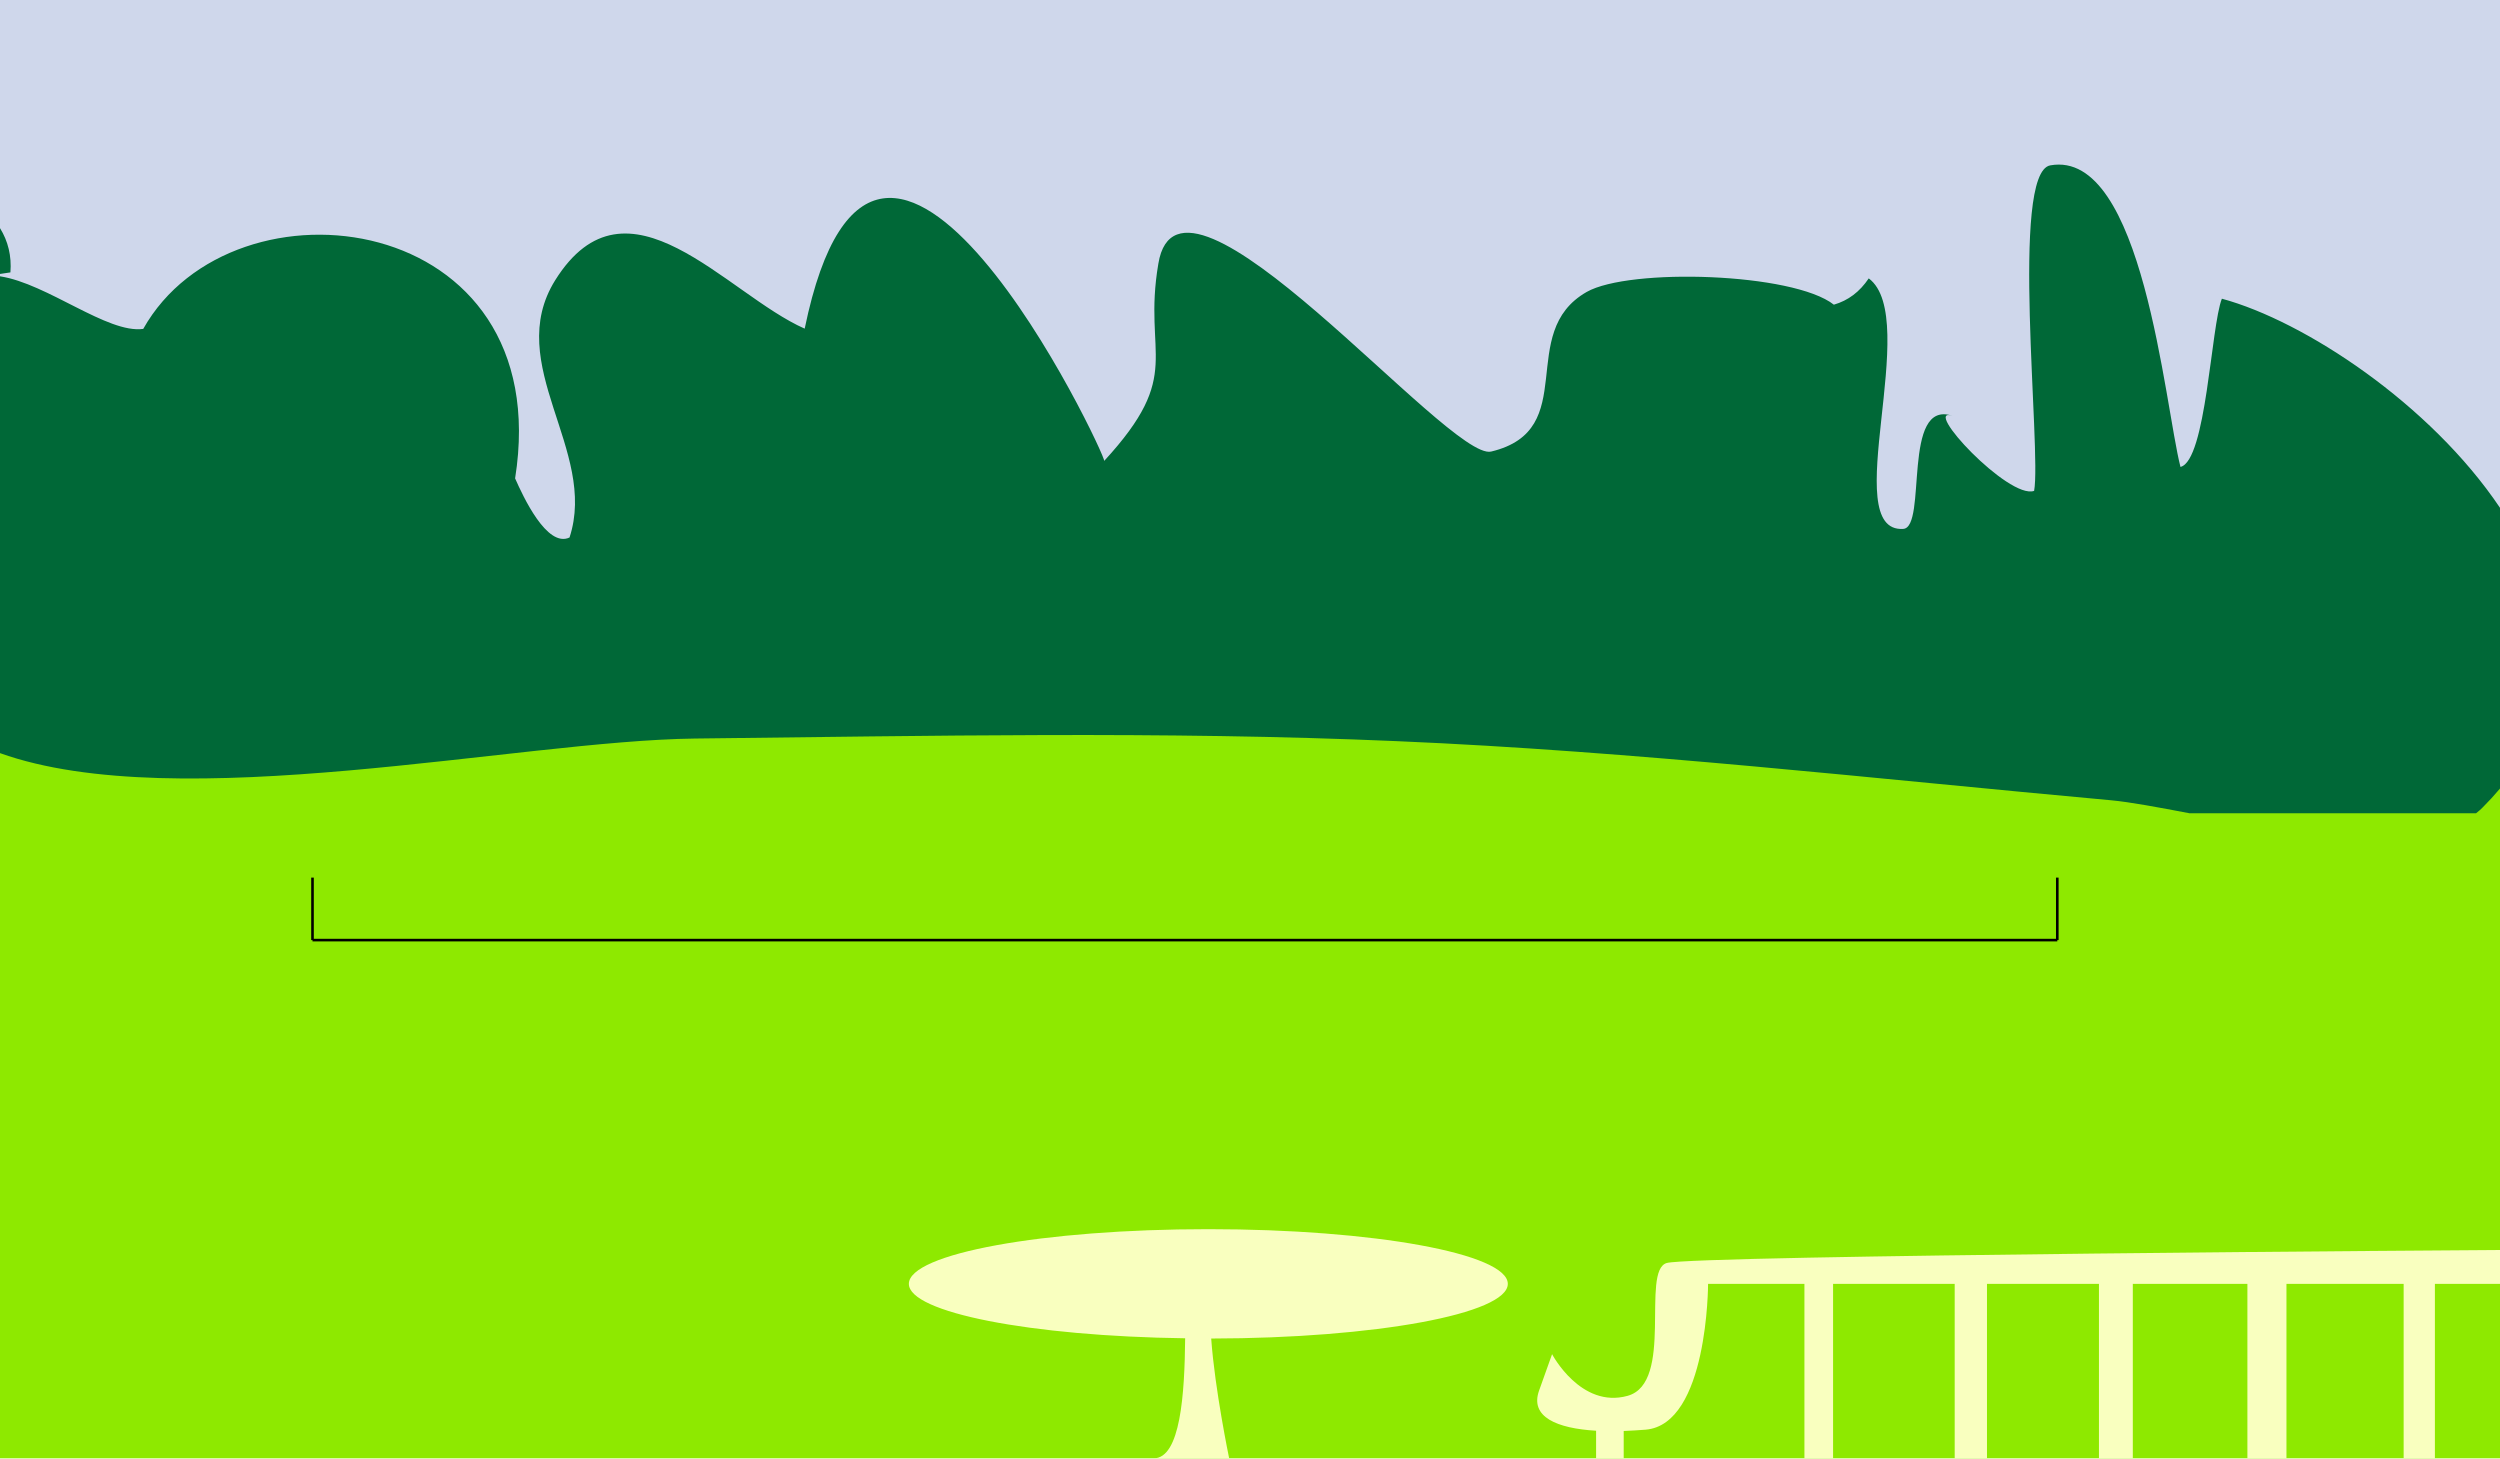
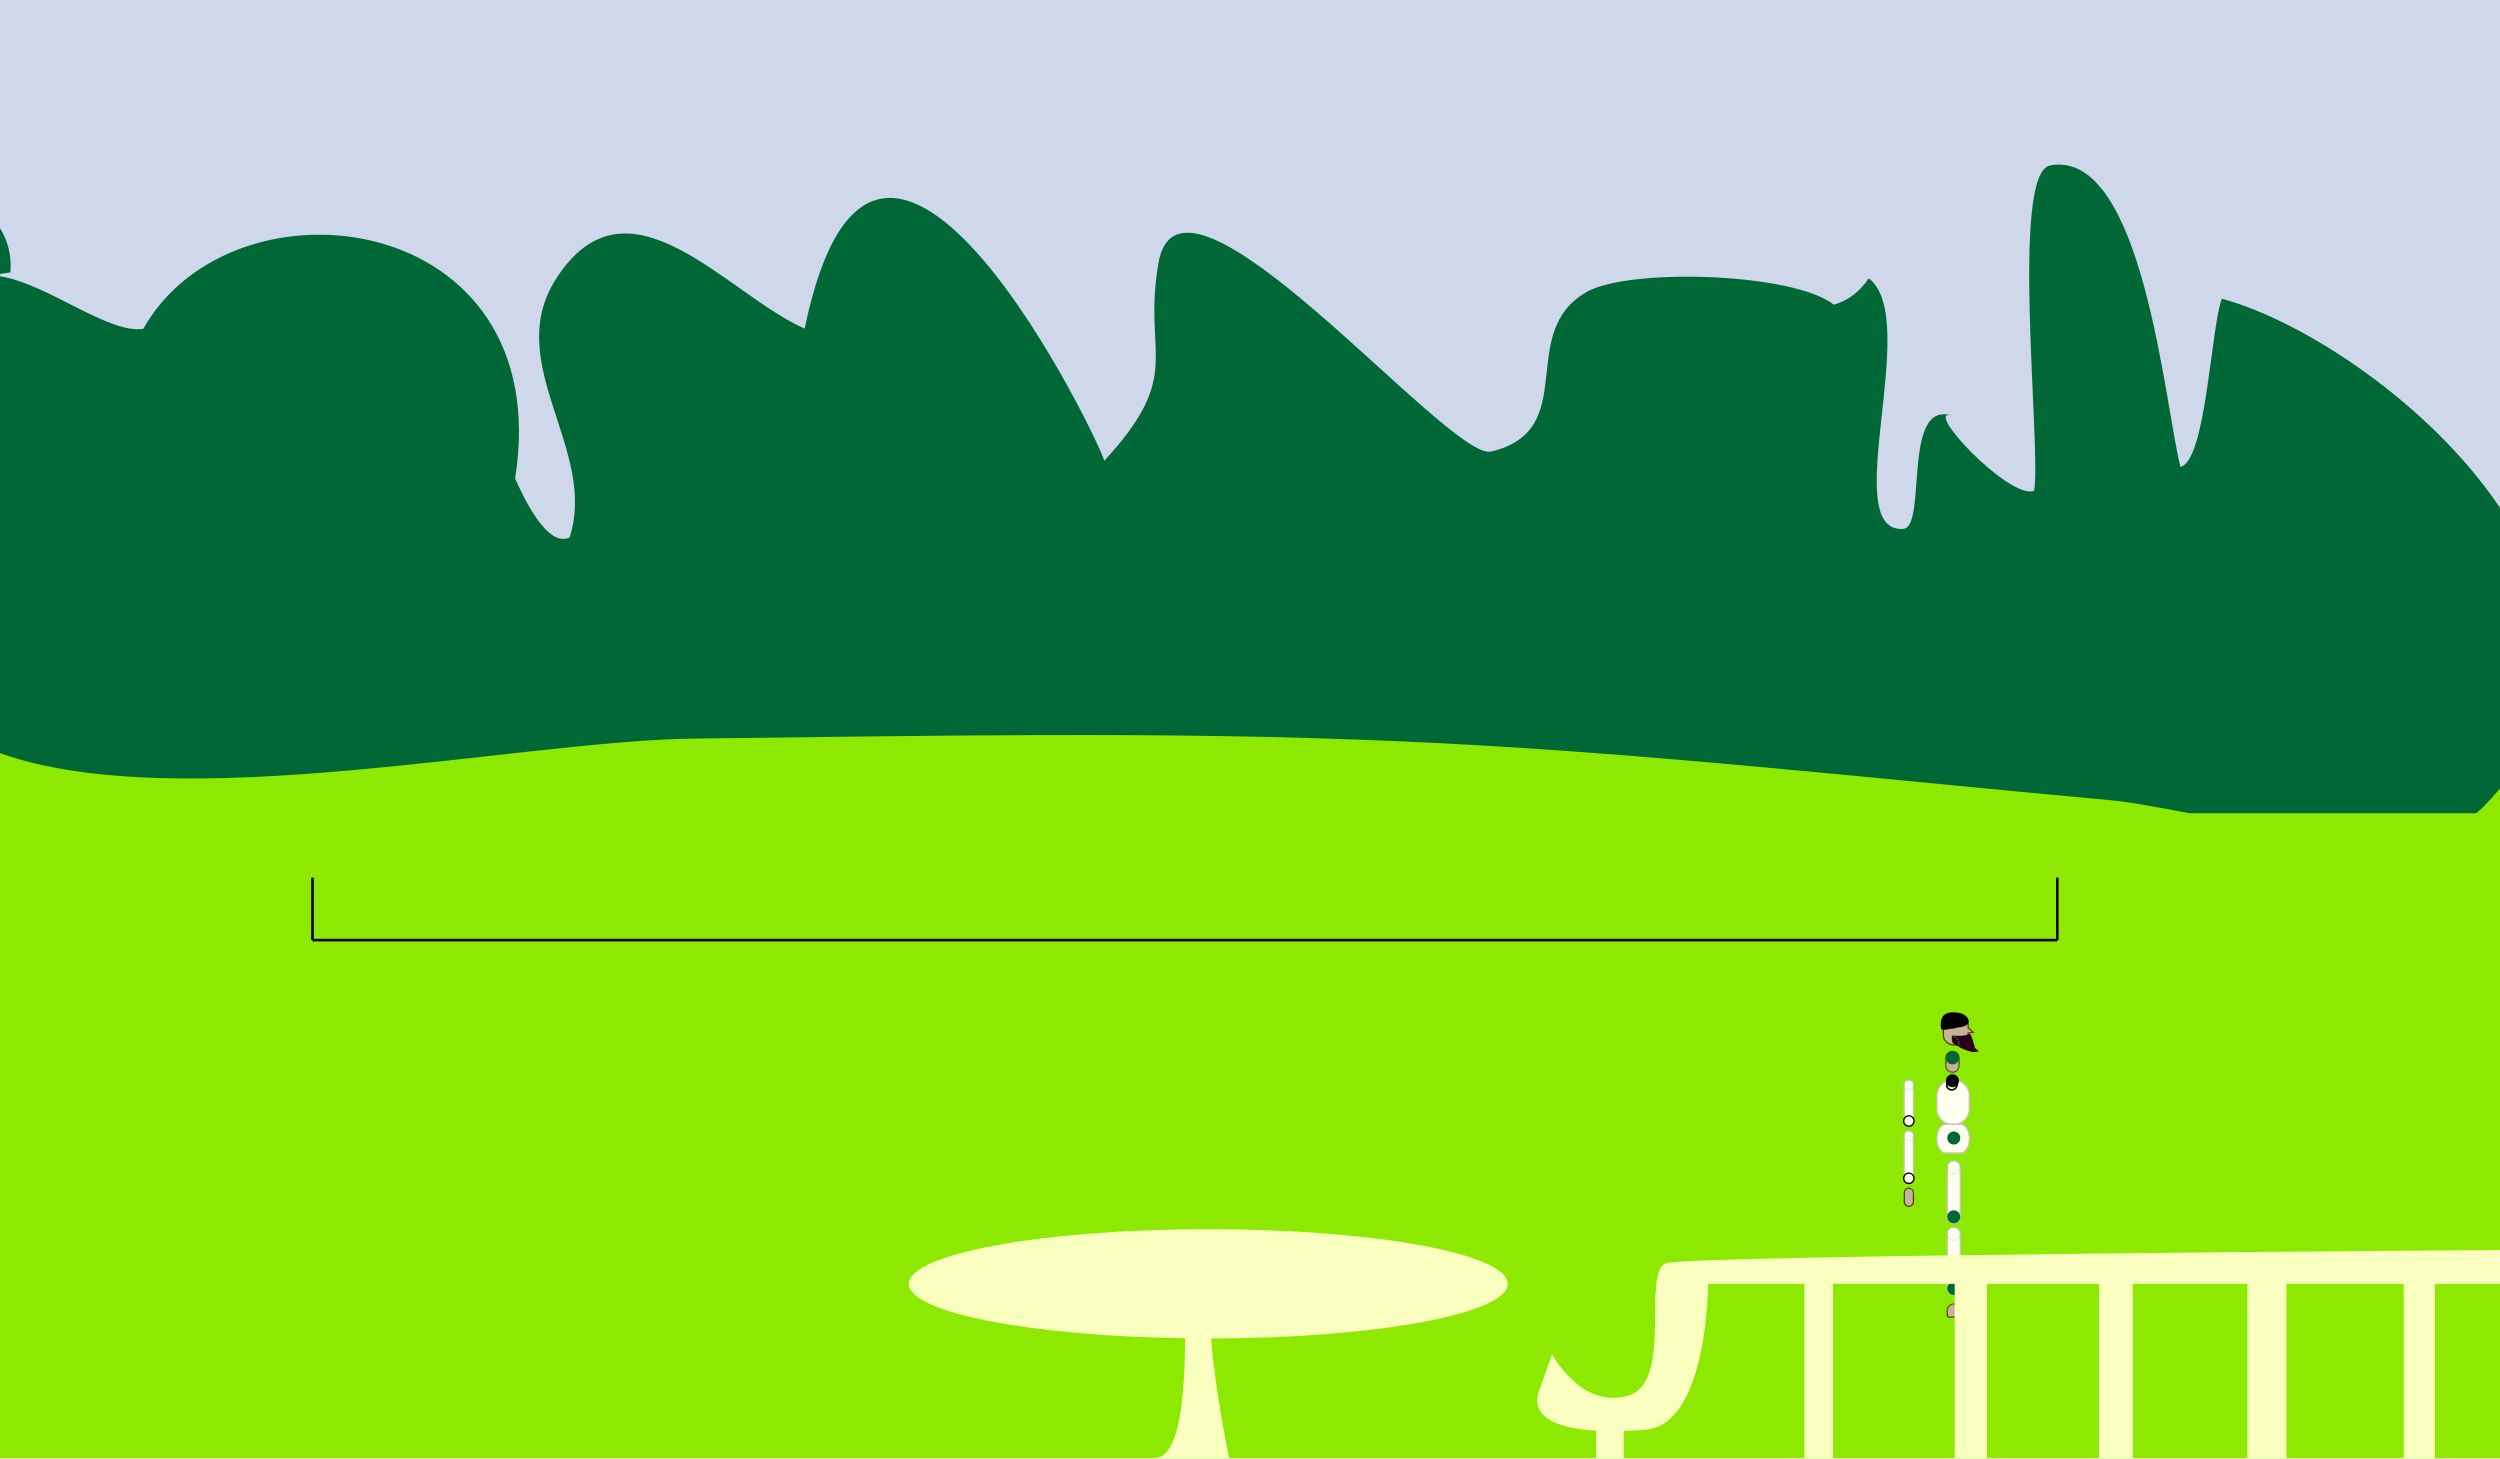
<svg xmlns="http://www.w3.org/2000/svg" version="1.1" x="0px" y="0px" viewBox="0 0 960 560" style="enable-background:new 0 0 960 560;" xml:space="preserve">
  <style type="text/css">
	.grass{fill:#8EE900;}
	.sky{fill:#CFD7EB;}
	.treefoliage{fill:none;}
	.furniture{fill:#F9FFBF;}
	.wine{fill:#93278F;}
	.wineglass{fill:#CCAACC;}
	.winebottle{fill:#009245;}
	.bottlecap{fill:#93278F;}
	.st0{fill:#006837;}
	.st1{fill:none;stroke:#000000;stroke-miterlimit:10;}
+ 	.person2flesh{fill:#C7B299;stroke:#603813;stroke-miterlimit:10;}
+ 	.cricketclothes{fill:#FFFFF0;stroke:#CCC0C0;stroke-miterlimit:10;}
+ 	.sprue{fill:none;stroke:#FF0000;stroke-width:2;stroke-miterlimit:10;}
+ 	.backcloth{opacity:0.3;fill:#95D7E4;}
+ 	.socket{fill:none;stroke:#FF0000;stroke-width:0.5;stroke-miterlimit:10;stroke-dasharray:1;}
+ 	.ball{opacity:0.9;fill:none;stroke:#33FF66;stroke-width:0.5;stroke-miterlimit:10;stroke-dasharray:1;}
+ 	.person1flesh{fill:#E2CCCC;stroke:#B49999;stroke-miterlimit:10;}
+ 	.person2hair{fill:#2A0018;}
</style>
  <g id="Sky">
    <rect class="sky" width="960" height="280" />
  </g>
  <g id="Ground">
    <g>
      <rect y="280" class="grass" width="960" height="280" />
    </g>
  </g>
  <g id="Treeline">
    <g>
      <g>
        <path class="st0" d="M960,195c-26.8-39.9-75.1-71.7-106.8-80.3c-4.2,10.6-6,62.2-15.9,64.6c-6.1-23.8-14.4-122.2-50-115.8     c-15.6,2.8-3.3,109.4-6.2,125c-9.8,3.4-43.6-32.9-31.3-28.8c-19.7-6.7-9.6,42.9-19,43.4c-25.3,1.5,7.3-80.9-13.2-96.2     c-3.5,5.2-7.9,8.5-13.4,10.1c-15.6-12.3-78.5-14.2-94.9-4.9c-27.5,15.7-2,53-36.7,61.3c-16.2,3.9-119.6-122.6-127.8-72.1     c-6.1,35.8,10.2,42-20.8,75.7c1.2-1.3-86.8-187.7-115-50.8c-30-13.2-68.2-62.7-95.8-18.6c-20.2,32.4,16.5,65.3,5.5,98.8     c-8.7,4.1-17.9-15.9-20.9-22.7C214.2,80.3,89.6,64.8,55,126.3c-13.7,1.9-36.8-17.4-55-20.2v183.1c68.4,24.5,199.2-4.8,266.8-5.6     c89.8-1,179.7-2.9,269.5,1c91.6,3.9,183,14.4,274.3,22.7c7.5,0.7,18.1,2.7,30.2,5h110c0.9-0.7,1.7-1.4,2.5-2.2     c2.4-2.4,4.6-4.8,6.7-7.3V195z" />
      </g>
      <g>
        <path class="st0" d="M749.9,159.7c0.2,0.1,0.5,0.2,0.7,0.3C750.4,159.9,750.1,159.8,749.9,159.7z" />
      </g>
      <g>
        <path class="st0" d="M0,87.6v17.6l4-0.6C4.5,98.3,3.1,92.6,0,87.6z" />
      </g>
    </g>
  </g>
  <g id="Buildings">
</g>
  <g id="Cricketers">
-     <line class="st1" x1="120" y1="361" x2="790" y2="361" />
-     <line class="st1" x1="120" y1="361" x2="120" y2="337" />
-     <line class="st1" x1="790" y1="361" x2="790" y2="337" />
+     <g id="pitch">
+       <line class="st1" x1="120" y1="361" x2="790" y2="361" />
+       <line class="st1" x1="120" y1="361" x2="120" y2="337" />
+       <line class="st1" x1="790" y1="361" x2="790" y2="337" />
+     </g>
+     <g id="person-2-right" transform="translate(750, 450) scale(0.5, 0.5) translate(-750, -450)">
+       <g id="person-2-right-body">
+         <g id="person-2-right-headneck">
+           <g id="person-2-right-neck-group">
+             <g id="person-2-right-head-group">
+               <g id="person-2-right-head">
+                 <path id="person-2-right-head-shape" class="person2flesh" d="M765.5,342.9l-4-3.6v-2.7c0-3.6-2.8-6.1-6.9-6.1h-4.2          c-4.1,0-7.9,2.5-7.9,6.1v8.8c0,3.6,3.8,7.1,7.9,7.1h4.2c4.1,0,6.9-3.5,6.9-7.1v-2.1L765.5,342.9z" />
+                 <g>
+                   <path class="person2hair" d="M752.4,345.5c1.8,0,3.6,0.1,5.4-0.2c0.5-0.1,1-0.1,1.4-0.2c0.4-0.1,0.8-0.2,1.2-0.4           c0.4-0.1,0.8-0.1,1.1-0.3c0.3-0.1,0.7-0.3,1-0.3c0.7,0.1,1.2,1.1,1.5,1.7c0.3,0.6,0.4,1.2,0.6,1.8c0.2,0.5,0.5,0.9,0.6,1.4           c0.1,0.6,0.3,1.2,0.4,1.7c0.1,0.3,0,0.4,0.2,0.7c0.1,0.2,0.2,0.5,0.3,0.7c0.1,0.5,0.3,1,0.4,1.6c0,0.2,0,0.5,0.1,0.8           c0.1,0.3,0.6,0.7,0.8,0.9c0.5,0.4,1,0.8,1.5,1.2c0.1,0.1,0.7,0.4,0.7,0.6c0,0.4-1,0.5-1.3,0.5c-0.8,0.2-1.7,0.2-2.6,0.3           c-0.8,0-1.5-0.2-2.3-0.4c-1.2-0.4-2.3-0.7-3.5-1.1c-0.7-0.2-1.4-0.5-2.1-0.8c-0.7-0.4-1.5-0.7-2.3-1.1           c-0.5-0.3-1.1-0.6-1.6-0.9c-0.4-0.2-0.6-0.4-0.9-0.6c-0.7-0.5-1.5-0.8-2.2-1.2c-0.9-0.5-1.3-1.2-1.6-2.3           c-0.3-0.9-0.3-1.9-0.3-2.9c0-0.3,0-0.6,0.1-0.9c0.2-0.5,0.6-0.5,1-0.5c0.6,0,1.5-0.2,1.9,0.3" />
+                 </g>
+                 <path class="st6" d="M762,335c0,1-2.8,4-8,4c-0.5,0-3.5,1-4,1c-5.2,0-9.5,3.2-9.5-2c0-0.5,0-1.5,0-2c0-5.2,3.3-8.5,8.5-8.5          c0.5,0,1.5,0,2,0C756.2,327.5,762,329.8,762,335C762,335.5,762,334.5,762,335z" />
+               </g>
+               <circle id="person-2-right-head-ball" class="ball" cx="749.5" cy="351" r="5" />
+             </g>
+             <g id="person-2-right-neck">
+               <path id="person-2-right-neck-shape" class="person2flesh" d="M754.5,362.5c0-2.8-2.2-5-5-5l0,0c-2.8,0-5,2.2-5,5v6         c0,2.8,2.2,5,5,5l0,0c2.8,0,5-2.2,5-5V362.5z" />
+             </g>
+             <circle id="person-2-right-headneck-ball" class="ball" cx="749.5" cy="368.5" r="5" />
+             <g id="person-2-right-neck-socket">
+               <circle class="st0" cx="749.5" cy="362.5" r="5" />
+             </g>
+           </g>
+         </g>
+         <g id="person-2-right-pelvis-group">
+           <g id="person-2-right-pelvis-socket-legs-left">
+             <circle class="st0" cx="750.5" cy="424" r="5" />
+           </g>
+           <g id="person-2-right-pelvis">
+             <path id="person-2-right-pelvis-shape" class="cricketclothes" d="M762.5,424.5c0-6.1-2.9-11-6.5-11h-12        c-3.6,0-6.5,4.9-6.5,11l0,0c0,6.1,2.9,11,6.5,11h12C759.6,435.5,762.5,430.6,762.5,424.5L762.5,424.5z" />
+           </g>
+           <g id="person-2-right-pelvis-socket-legs-right">
+             <circle class="st0" cx="750.5" cy="424" r="5" />
+           </g>
+         </g>
+         <g id="person-2-right-torso-group">
+           <g id="person-2-right-torso">
+             <path id="person-2-right-torso-shape" class="cricketclothes" d="M762.5,391.5c0-6.6-5.2-12-11.5-12H749        c-6.4,0-11.5,5.4-11.5,12v10c0,6.6,5.2,12,11.5,12h1.9c6.4,0,11.5-5.4,11.5-12V391.5z" />
+           </g>
+           <circle id="person-2-right-headneck-socket" class="st3" cx="749.5" cy="380" r="5" />
+           <g id="person-2-right-torso-socket-arms-right" class="st1">
+             <ellipse transform="matrix(0.6573 -0.7536 0.7536 0.6573 -31.9649 695.7035)" class="st2" cx="749" cy="383" rx="4" ry="4" />
+           </g>
+           <g id="person-2-right-torso-socket-arms-left" class="st1">
+             <ellipse transform="matrix(0.7536 -0.6573 0.6573 0.7536 -67.209 586.6972)" class="st2" cx="749" cy="383" rx="4" ry="4" />
+           </g>
+         </g>
+         <g id="person-2-right-legs-right">
+           <g id="person-2-right-legs-right-upper-group">
+             <g id="person-2-right-legs-right-lower-group">
+               <g id="person-2-right-legs-right-foot-group">
+                 <g id="person-2-right-legs-right-foot">
+                   <path id="person-2-right-legs-right-foot-shape" class="person2flesh" d="M770,561.5l-14.9-6.9c-0.7-1.8-2.5-3.1-4.6-3.1           c-2.8,0-5,2.2-5,5v3c0,2.8,2.2,2,5,2c1.5,0,2.8,0.2,3.7,0H770z" />
+                 </g>
+                 <circle id="person-2-right-legs-right-foot-ball" class="ball" cx="750.5" cy="556.5" r="5" />
+               </g>
+               <g id="person-2-right-legs-right-lower">
+                 <path id="person-2-right-legs-right-lower-shape" class="cricketclothes" d="M755.5,497.5c0-2.8-2.2-5-5-5l0,0          c-2.8,0-5,2.2-5,5v42c0,2.8,2.2,5,5,5l0,0c2.8,0,5-2.2,5-5V497.5z" />
+               </g>
+               <g id="person-2-right-legs-right-lower-socket">
+                 <circle class="st0" cx="750.5" cy="539.5" r="5" />
+               </g>
+               <circle id="person-2-right-legs-right-lower-ball" class="ball" cx="750.5" cy="497.5" r="5" />
+             </g>
+             <g id="person-2-right-legs-right-upper">
+               <path id="person-2-right-legs-right-upper-shape" class="cricketclothes" d="M755.5,446.5c0-2.8-2.2-5-5-5l0,0         c-2.8,0-5,2.2-5,5v38c0,2.8,2.2,5,5,5l0,0c2.8,0,5-2.2,5-5V446.5z" />
+             </g>
+             <circle id="person-2-right-legs-upper-right-ball" class="ball" cx="750.5" cy="446.5" r="5" />
+             <g id="person-2-right-legs-right-upper-socket">
+               <circle class="st0" cx="750.5" cy="484.5" r="5" />
+             </g>
+           </g>
+         </g>
+         <g id="person-2-right-arms-right">
+           <g id="person-2-right-arms-right-lower-group">
+             <g id="person-2-right-arms-right-hand-group">
+               <g id="person-2-right-arms-right-hand">
+                 <path id="person-2-right-arms-right-hand-shape" class="person2flesh" d="M716,476.5c1.9,0,3.5-1.6,3.5-3.5v-7          c0-1.9-1.6-3.5-3.5-3.5l0,0c-1.9,0-3.5,1.6-3.5,3.5v7C712.5,474.9,714.1,476.5,716,476.5L716,476.5z" />
+               </g>
+               <ellipse id="person-2-right-arms-right-hand-ball" transform="matrix(0.6573 -0.7536 0.7536 0.6573 -105.8237 699.277)" class="ball" cx="716" cy="466" rx="4" ry="4" />
+             </g>
+             <g id="person-2-right-arms-right-lower">
+               <path id="person-2-right-arms-right-lower-shape" class="cricketclothes" d="M716.1,458.5c1.9,0,3.4-1.4,3.4-3.1v-33.8         c0-1.7-1.5-3.1-3.4-3.1h-0.3c-1.9,0-3.4,1.4-3.4,3.1v33.8c0,1.7,1.5,3.1,3.4,3.1H716.1z" />
+             </g>
+             <ellipse id="person-2-right-arms-right-lower-ball" transform="matrix(0.6572 -0.7537 0.7537 0.6572 -72.64 684.2728)" class="ball" cx="716" cy="422" rx="4" ry="4" />
+             <g id="person-2-right-arms-right-lower-socket" class="st1">
+               <ellipse transform="matrix(0.6572 -0.7537 0.7537 0.6572 -97.5113 695.5837)" class="st2" cx="716" cy="455" rx="4" ry="4" />
+             </g>
+           </g>
+           <g id="person-2-right-arms-right-upper">
+             <path id="person-2-right-arms-right-upper-shape" class="cricketclothes" d="M716.1,414.5c1.9,0,3.4-1.2,3.4-2.7v-29.6        c0-1.5-1.5-2.7-3.4-2.7h-0.3c-1.9,0-3.4,1.2-3.4,2.7v29.6c0,1.5,1.5,2.7,3.4,2.7H716.1z" />
+           </g>
+           <ellipse id="person-2-right-arms-right-upper-ball" transform="matrix(0.6572 -0.7537 0.7537 0.6572 -43.2463 670.9062)" class="ball" cx="716" cy="383" rx="4" ry="4" />
+           <g id="person-2-right-arms-right-upper-socket" class="st1">
+             <ellipse transform="matrix(0.6572 -0.7537 0.7537 0.6572 -64.3492 680.5033)" class="st2" cx="716" cy="411" rx="4" ry="4" />
+           </g>
+         </g>
+       </g>
+     </g>
  </g>
  <g id="Spectator">
</g>
  <g id="Foreground">
    <path class="furniture" d="M640,485c-10,3,3,46-15,51s-29-16-29-16s0,0-5,14c-3.6,10.1,6.8,14.5,21.9,15.4V560h10.6v-10.5   c2.8-0.1,5.6-0.3,8.4-0.5c24-2,24-56,24-56h37v67h11v-67h46.7v67H763v-67h43v67h13v-67h44v67h15v-67h45v67h12v-67h25v-13   C960,480,650,482,640,485z" />
    <path class="furniture" d="M579,493c0-11.6-51.5-21-115-21s-115,9.4-115,21c0,11,46.7,20.1,106.1,20.9   c-0.2,21.4-1.8,46.1-12.1,46.1c7.8,0,29,0,29,0s-5.5-26.4-6.9-46C528.1,513.9,579,504.5,579,493z" />
  </g>
</svg>
